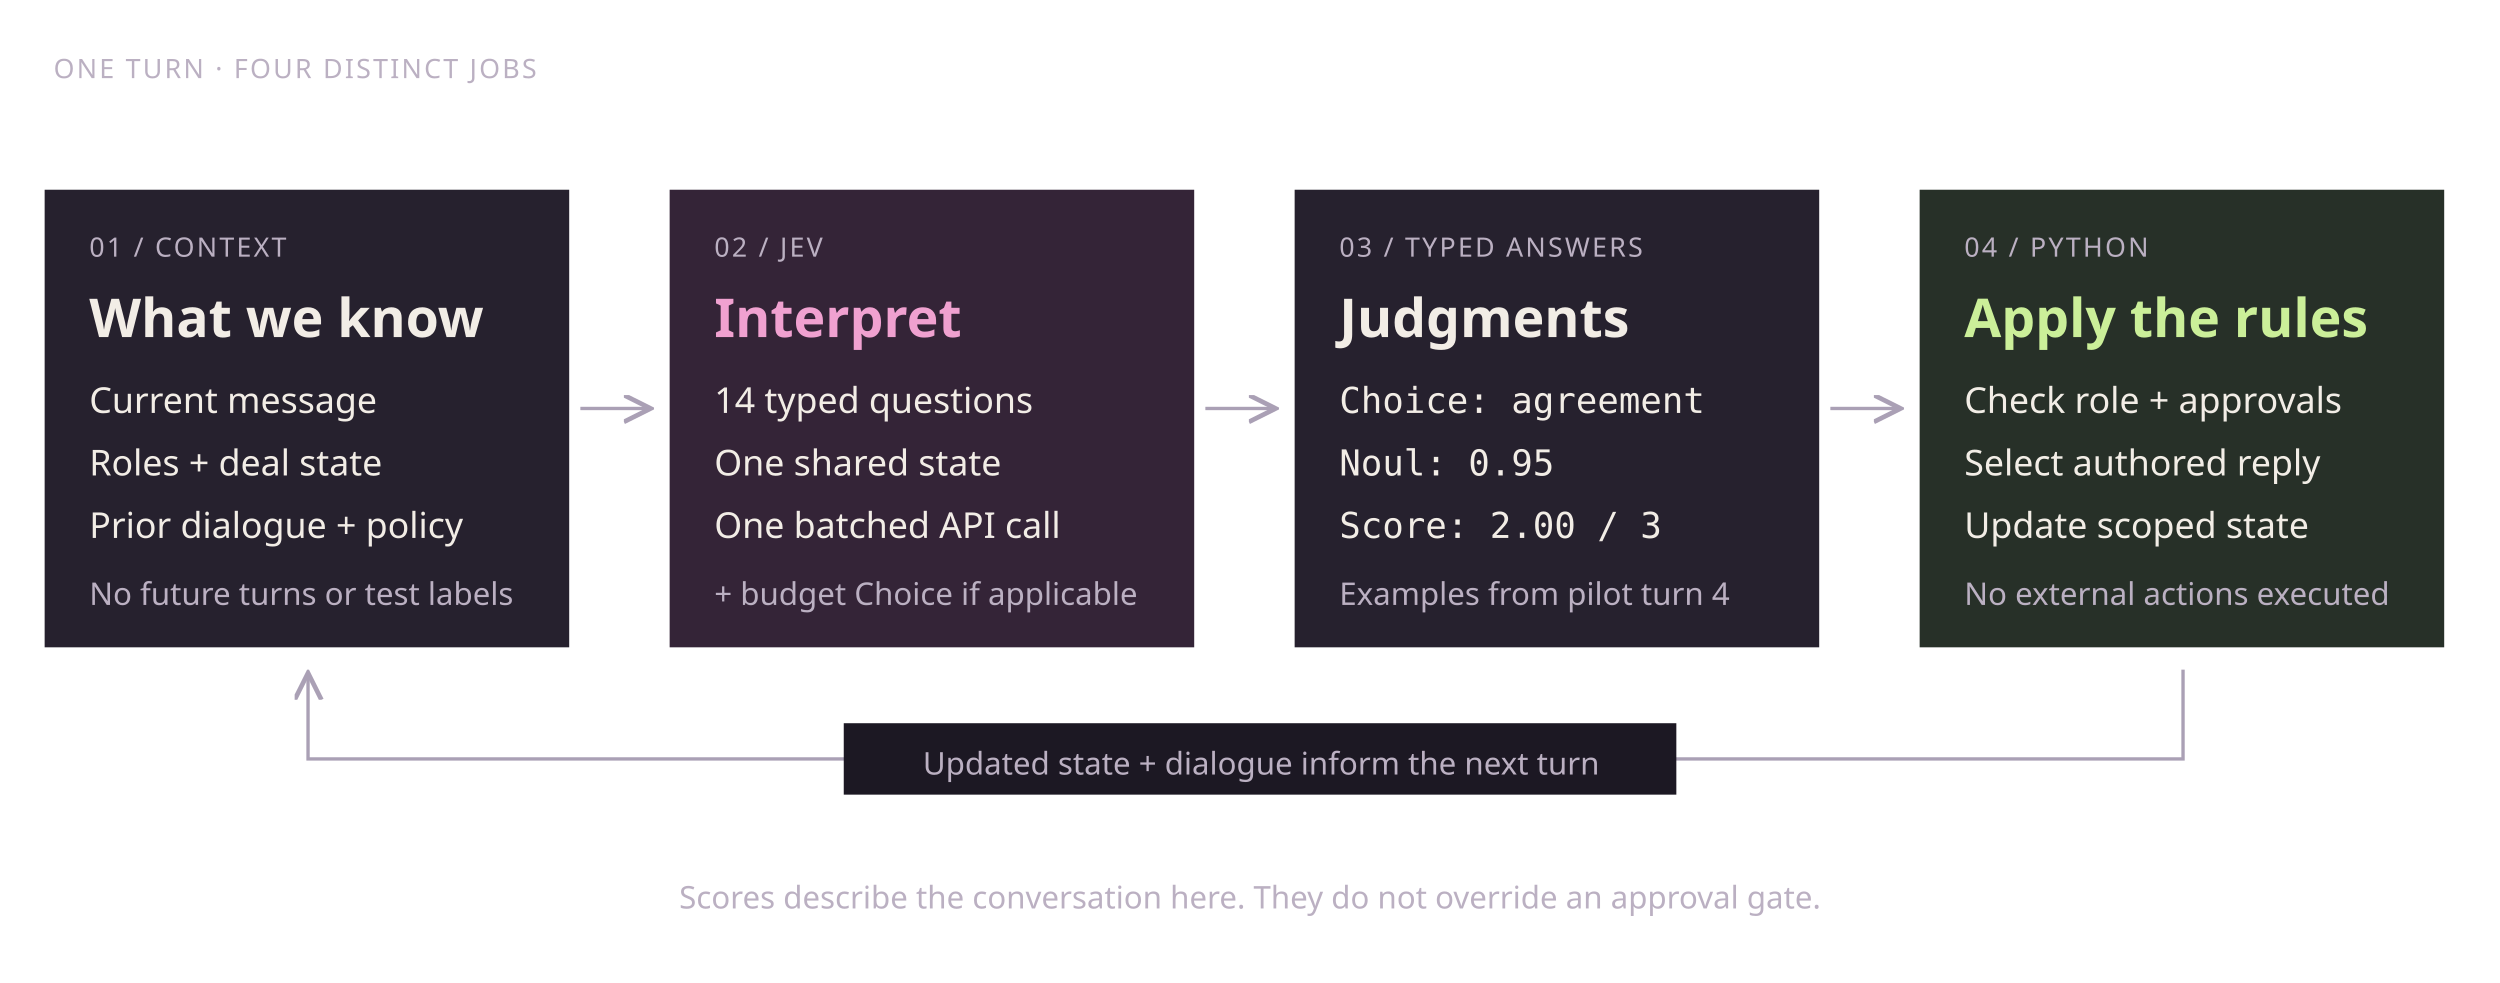
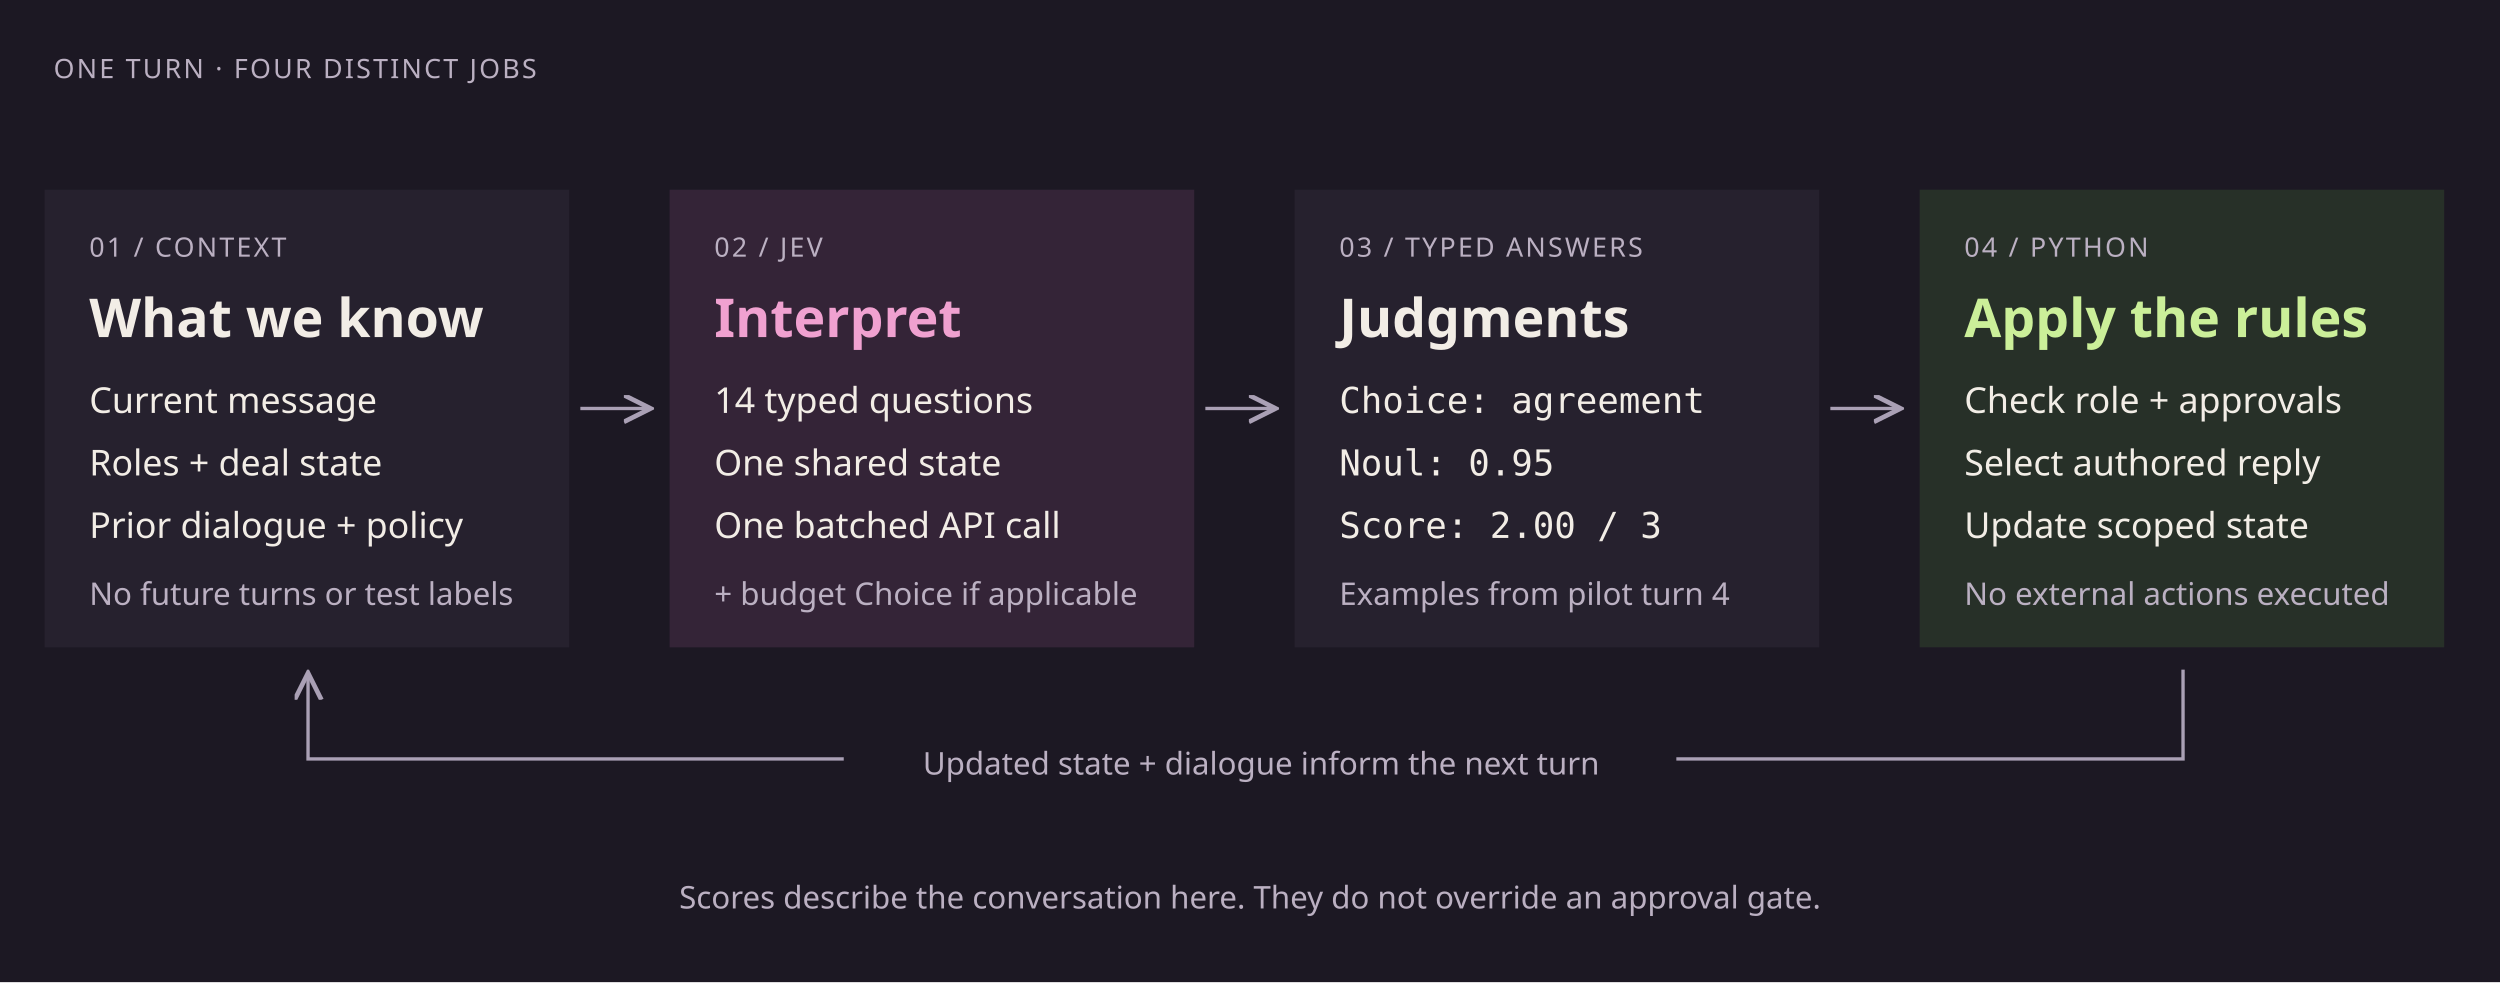
<svg xmlns="http://www.w3.org/2000/svg" viewBox="0 0 1120 440" role="img" aria-labelledby="title desc">
  <defs>
    <marker id="arrow" markerWidth="9" markerHeight="9" refX="7" refY="4" orient="auto">
      <path d="M0 0L8 4L0 8" fill="none" stroke="#aaa0b5" stroke-width="1.4" />
    </marker>
  </defs>
  <style>text{fill:#f2ede6;font-family:system-ui,sans-serif}.label{fill:#bbb0c2;font-size:12px;letter-spacing:1px}.title{font-size:24px;font-weight:600}.body{font-size:16px}.small{font-size:14px;fill:#bbb0c2}.mono{font-family:ui-monospace,monospace}.pink{fill:#f0a1d0}.lime{fill:#cbef99}.line{fill:none;stroke:#aaa0b5;stroke-width:1.5;marker-end:url(#arrow)}</style>
+   <rect width="1120" height="440" fill="#1c1823" />
  <text x="24" y="35" class="label">ONE TURN · FOUR DISTINCT JOBS</text>
  <rect x="20" y="85" width="235" height="205" fill="#26212e" />
  <text x="40" y="115" class="label">01 / CONTEXT</text>
  <text x="40" y="151" class="title">What we know</text>
  <text x="40" y="185" class="body">Current message</text>
  <text x="40" y="213" class="body">Roles + deal state</text>
  <text x="40" y="241" class="body">Prior dialogue + policy</text>
  <text x="40" y="271" class="small">No future turns or test labels</text>
  <path d="M260 183H290" class="line" />
  <rect x="300" y="85" width="235" height="205" fill="#342437" />
  <text x="320" y="115" class="label">02 / JEV</text>
  <text x="320" y="151" class="title pink">Interpret</text>
  <text x="320" y="185" class="body">14 typed questions</text>
  <text x="320" y="213" class="body">One shared state</text>
  <text x="320" y="241" class="body">One batched API call</text>
  <text x="320" y="271" class="small">+ budget Choice if applicable</text>
  <path d="M540 183H570" class="line" />
  <rect x="580" y="85" width="235" height="205" fill="#26212e" />
  <text x="600" y="115" class="label">03 / TYPED ANSWERS</text>
  <text x="600" y="151" class="title">Judgments</text>
  <text x="600" y="185" class="body mono">Choice: agreement</text>
  <text x="600" y="213" class="body mono">Noul: 0.95</text>
  <text x="600" y="241" class="body mono">Score: 2.00 / 3</text>
  <text x="600" y="271" class="small">Examples from pilot turn 4</text>
  <path d="M820 183H850" class="line" />
  <rect x="860" y="85" width="235" height="205" fill="#273028" />
  <text x="880" y="115" class="label">04 / PYTHON</text>
  <text x="880" y="151" class="title lime">Apply the rules</text>
  <text x="880" y="185" class="body">Check role + approvals</text>
  <text x="880" y="213" class="body">Select authored reply</text>
  <text x="880" y="241" class="body">Update scoped state</text>
  <text x="880" y="271" class="small">No external actions executed</text>
  <path d="M978 300V340H138V303" class="line" />
  <rect x="378" y="324" width="373" height="32" fill="#1c1823" />
  <text x="565" y="347" text-anchor="middle" class="small">Updated state + dialogue inform the next turn</text>
  <text x="560" y="407" text-anchor="middle" class="small">Scores describe the conversation here. They do not override an approval gate.</text>
</svg>
